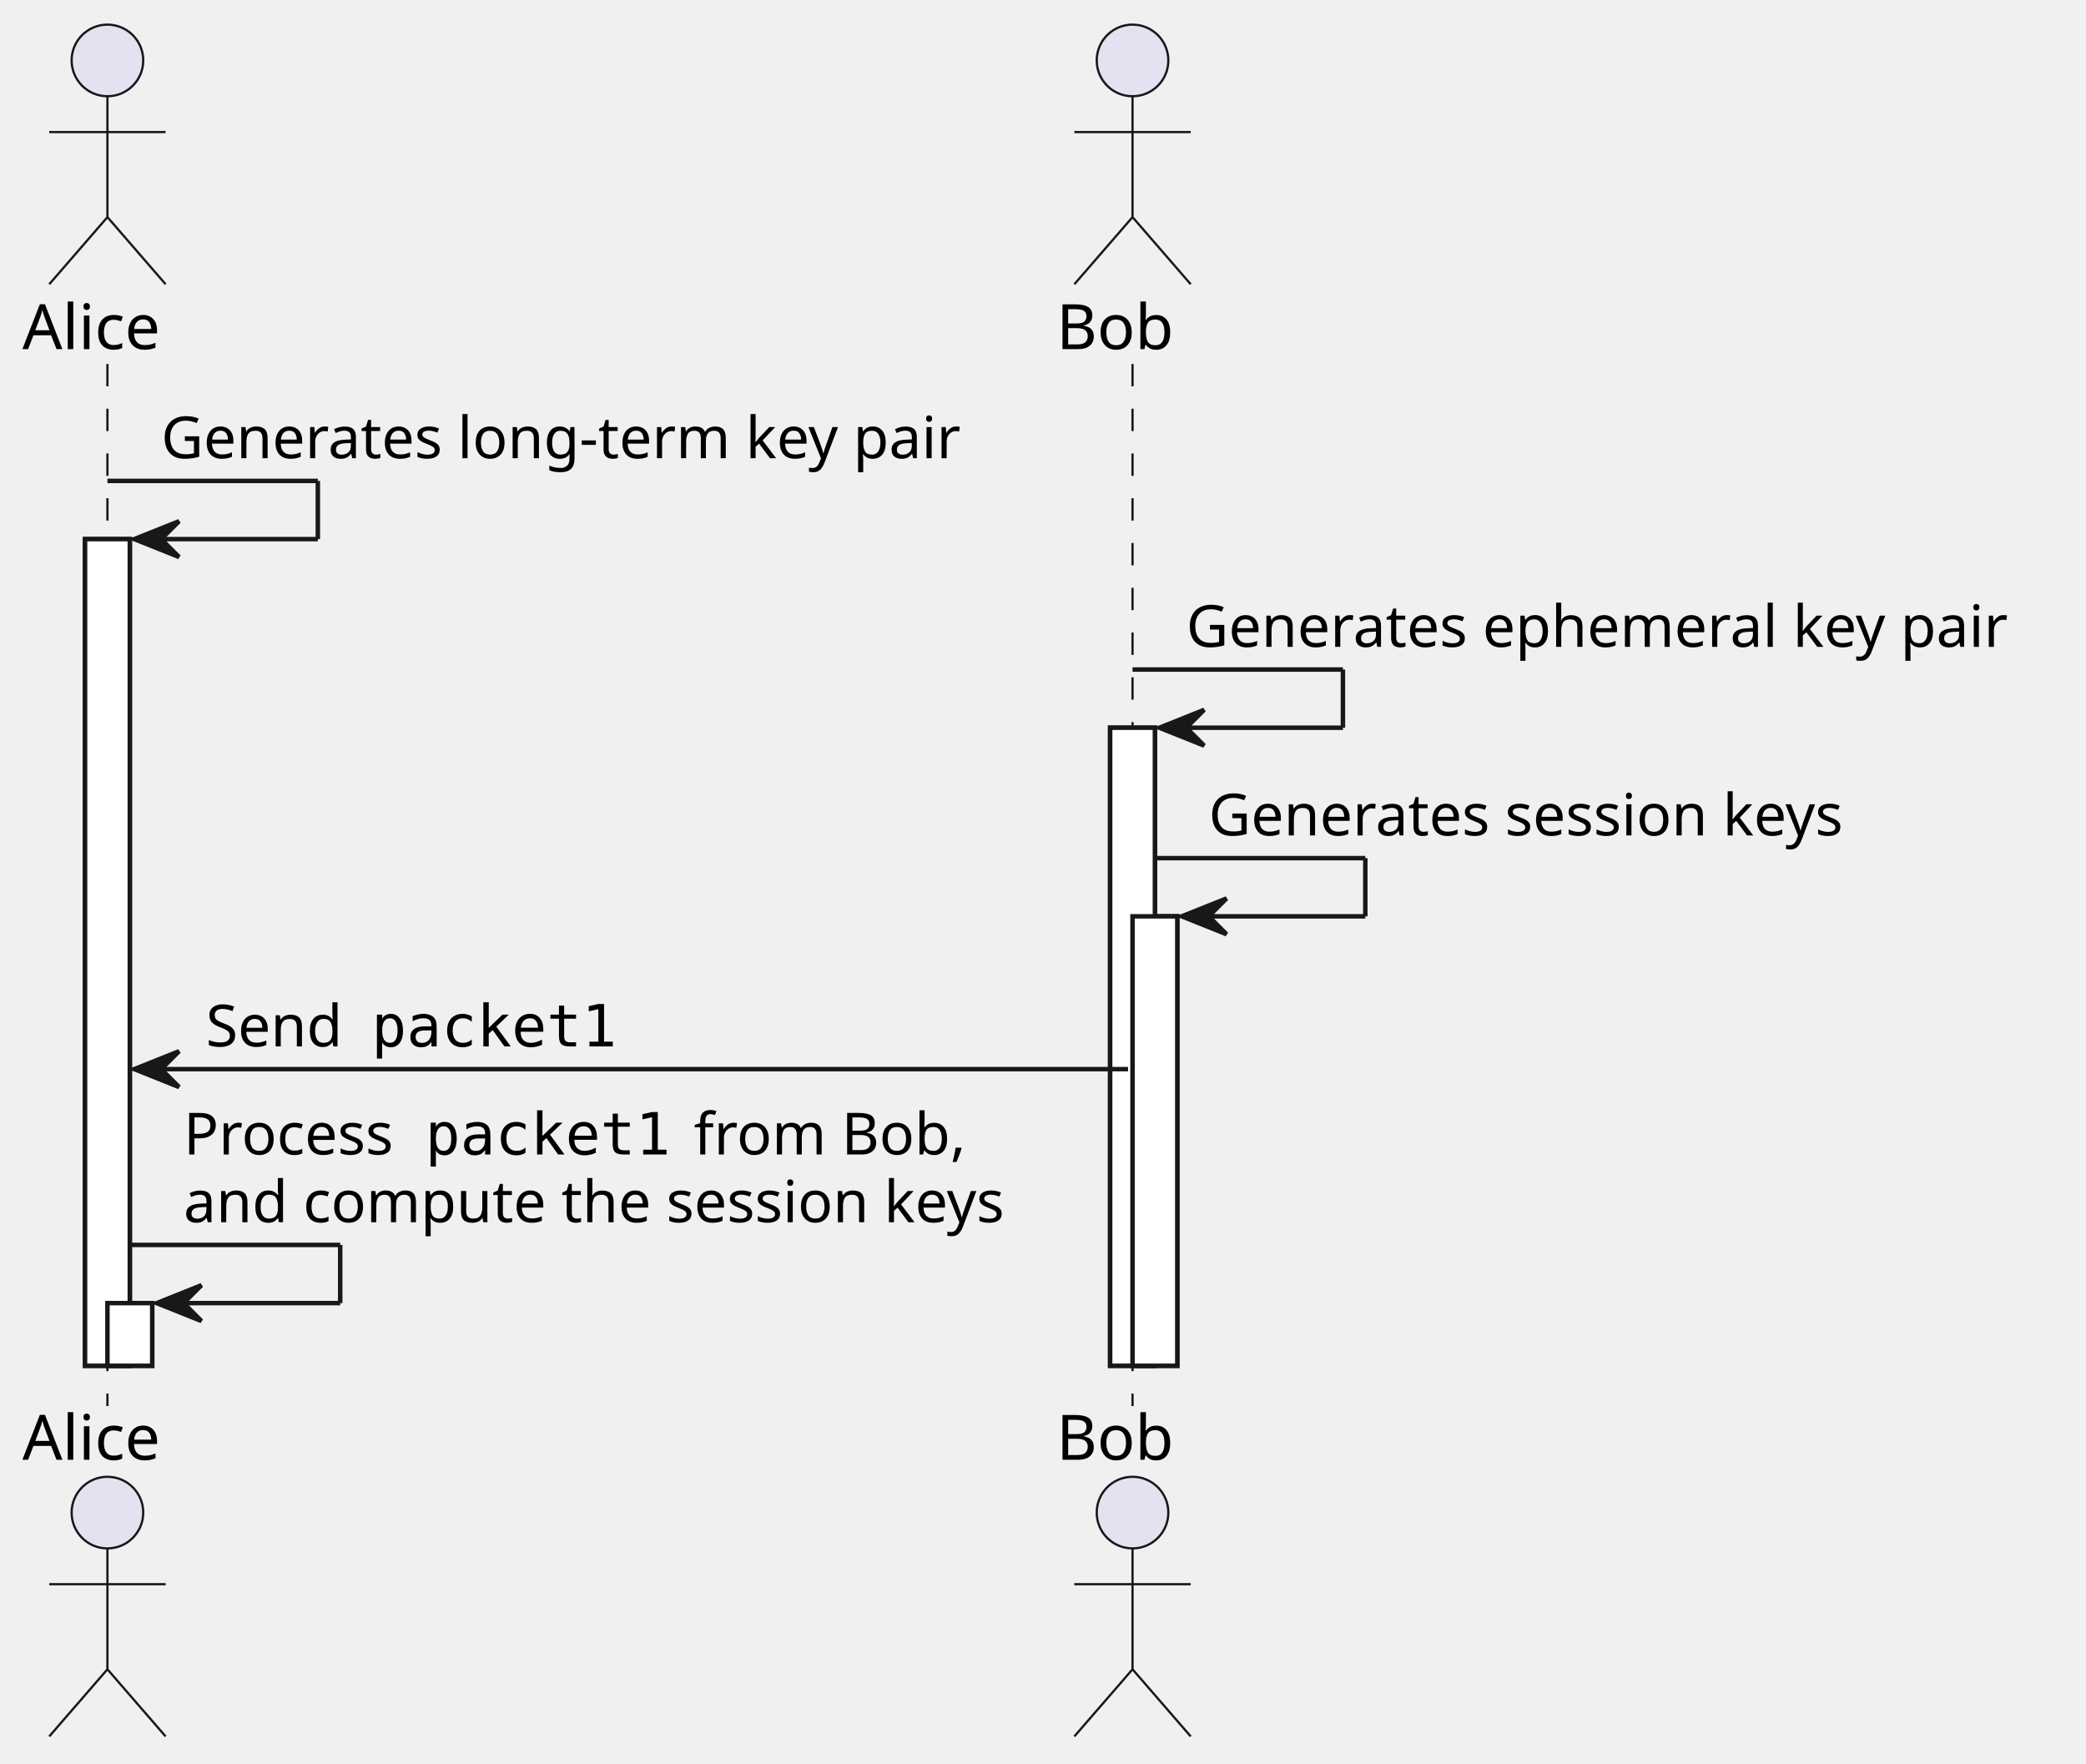
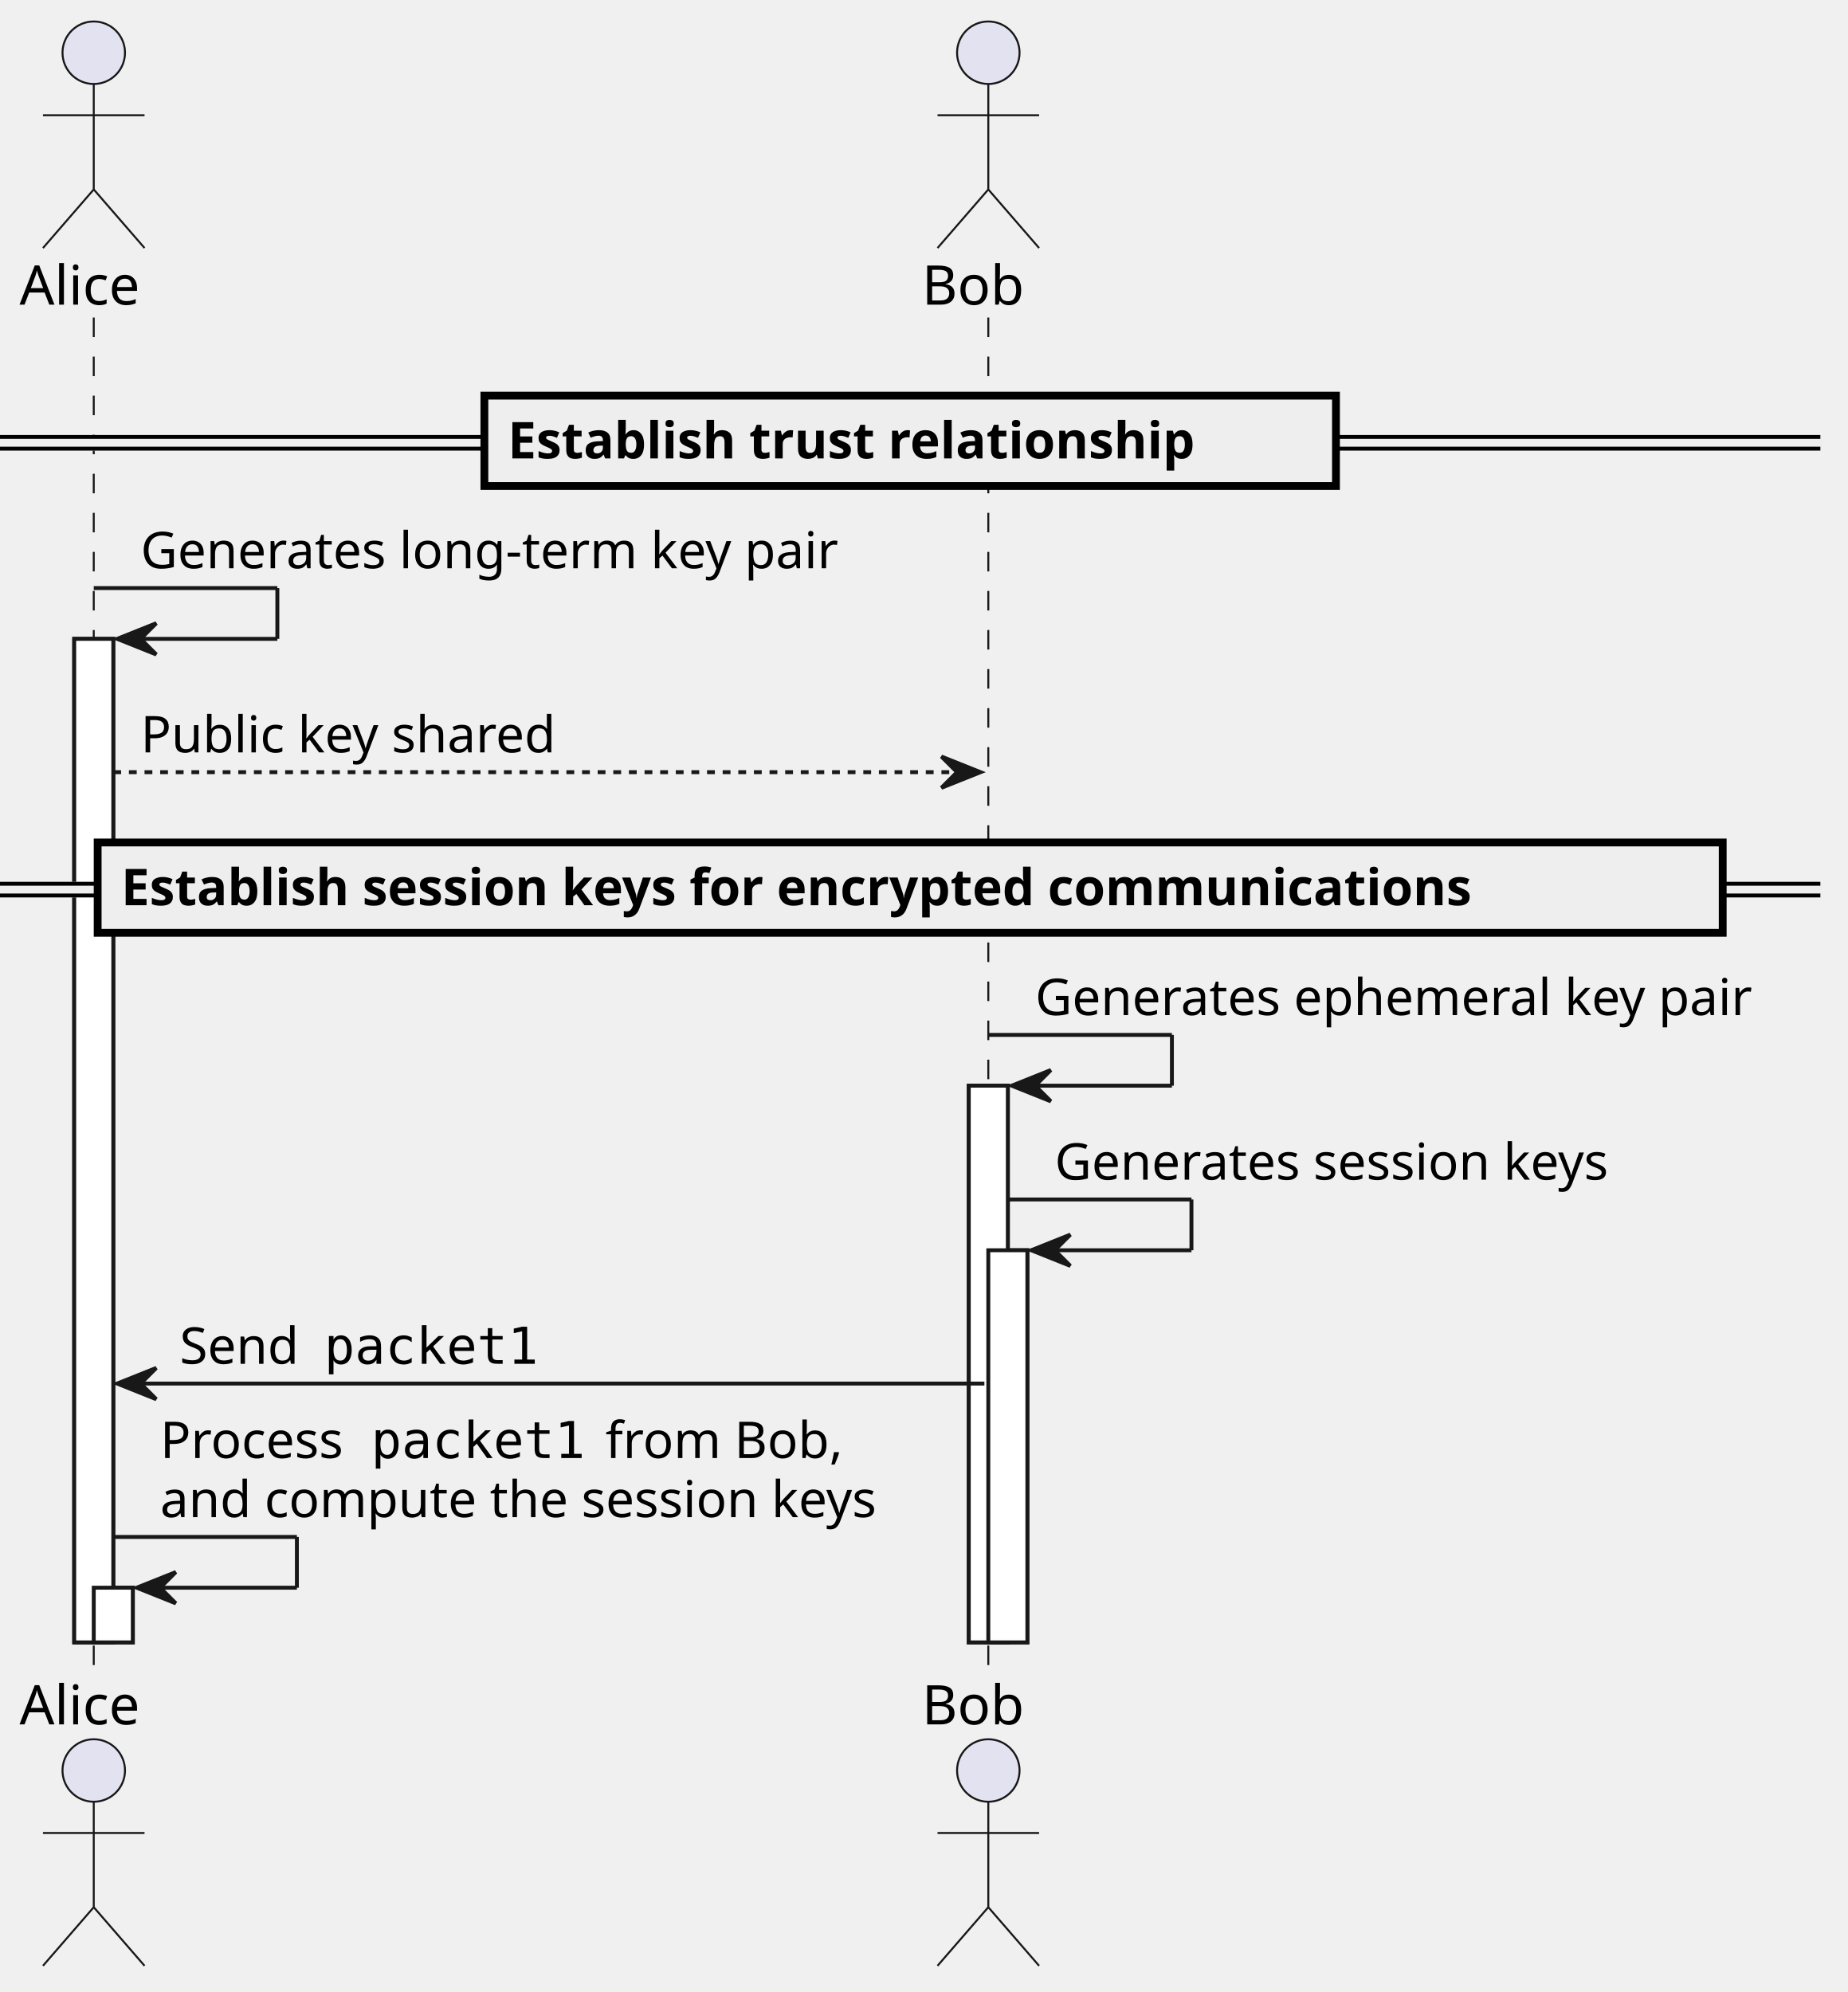
- <svg xmlns="http://www.w3.org/2000/svg" contentStyleType="text/css" height="394px" preserveAspectRatio="none" style="width:466px;height:394px;background:#FFFFFF;" version="1.1" viewBox="0 0 466 394" width="466px" zoomAndPan="magnify">
+ <svg xmlns="http://www.w3.org/2000/svg" contentStyleType="text/css" height="510px" preserveAspectRatio="none" style="width:473px;height:510px;background:#FFFFFF;" version="1.1" viewBox="0 0 473 510" width="473px" zoomAndPan="magnify">
  <defs />
  <g>
-     <rect fill="#FFFFFF" height="184.664" style="stroke:#181818;stroke-width:1.0;" width="10" x="19" y="120.43" />
-     <rect fill="#FFFFFF" height="14" style="stroke:#181818;stroke-width:1.0;" width="10" x="24" y="291.094" />
-     <rect fill="#FFFFFF" height="142.531" style="stroke:#181818;stroke-width:1.0;" width="10" x="248" y="162.562" />
-     <rect fill="#FFFFFF" height="100.398" style="stroke:#181818;stroke-width:1.0;" width="10" x="253" y="204.695" />
-     <line style="stroke:#181818;stroke-width:0.5;stroke-dasharray:5.0,5.0;" x1="24" x2="24" y1="81.297" y2="314.094" />
-     <line style="stroke:#181818;stroke-width:0.5;stroke-dasharray:5.0,5.0;" x1="253" x2="253" y1="81.297" y2="314.094" />
+     <rect fill="#FFFFFF" height="256.93" style="stroke:#181818;stroke-width:1.0;" width="10" x="19" y="163.562" />
+     <rect fill="#FFFFFF" height="14" style="stroke:#181818;stroke-width:1.0;" width="10" x="24" y="406.492" />
+     <rect fill="#FFFFFF" height="142.531" style="stroke:#181818;stroke-width:1.0;" width="10" x="248" y="277.961" />
+     <rect fill="#FFFFFF" height="100.398" style="stroke:#181818;stroke-width:1.0;" width="10" x="253" y="320.094" />
+     <line style="stroke:#181818;stroke-width:0.5;stroke-dasharray:5.0,5.0;" x1="24" x2="24" y1="81.297" y2="429.492" />
+     <line style="stroke:#181818;stroke-width:0.5;stroke-dasharray:5.0,5.0;" x1="253" x2="253" y1="81.297" y2="429.492" />
    <text fill="#000000" font-family="sans-serif" font-size="14" lengthAdjust="spacing" textLength="32" x="5" y="77.995">Alice</text>
    <ellipse cx="24" cy="13.5" fill="#E2E2F0" rx="8" ry="8" style="stroke:#181818;stroke-width:0.5;" />
    <path d="M24,21.5 L24,48.5 M11,29.5 L37,29.5 M24,48.5 L11,63.5 M24,48.5 L37,63.5 " fill="none" style="stroke:#181818;stroke-width:0.5;" />
-     <text fill="#000000" font-family="sans-serif" font-size="14" lengthAdjust="spacing" textLength="32" x="5" y="326.089">Alice</text>
-     <ellipse cx="24" cy="337.891" fill="#E2E2F0" rx="8" ry="8" style="stroke:#181818;stroke-width:0.5;" />
-     <path d="M24,345.891 L24,372.891 M11,353.891 L37,353.891 M24,372.891 L11,387.891 M24,372.891 L37,387.891 " fill="none" style="stroke:#181818;stroke-width:0.5;" />
+     <text fill="#000000" font-family="sans-serif" font-size="14" lengthAdjust="spacing" textLength="32" x="5" y="441.487">Alice</text>
+     <ellipse cx="24" cy="453.289" fill="#E2E2F0" rx="8" ry="8" style="stroke:#181818;stroke-width:0.5;" />
+     <path d="M24,461.289 L24,488.289 M11,469.289 L37,469.289 M24,488.289 L11,503.289 M24,488.289 L37,503.289 " fill="none" style="stroke:#181818;stroke-width:0.5;" />
    <text fill="#000000" font-family="sans-serif" font-size="14" lengthAdjust="spacing" textLength="28" x="236" y="77.995">Bob</text>
    <ellipse cx="253" cy="13.5" fill="#E2E2F0" rx="8" ry="8" style="stroke:#181818;stroke-width:0.5;" />
    <path d="M253,21.5 L253,48.5 M240,29.5 L266,29.5 M253,48.5 L240,63.5 M253,48.5 L266,63.5 " fill="none" style="stroke:#181818;stroke-width:0.5;" />
-     <text fill="#000000" font-family="sans-serif" font-size="14" lengthAdjust="spacing" textLength="28" x="236" y="326.089">Bob</text>
-     <ellipse cx="253" cy="337.891" fill="#E2E2F0" rx="8" ry="8" style="stroke:#181818;stroke-width:0.5;" />
-     <path d="M253,345.891 L253,372.891 M240,353.891 L266,353.891 M253,372.891 L240,387.891 M253,372.891 L266,387.891 " fill="none" style="stroke:#181818;stroke-width:0.5;" />
-     <rect fill="#FFFFFF" height="184.664" style="stroke:#181818;stroke-width:1.0;" width="10" x="19" y="120.43" />
-     <rect fill="#FFFFFF" height="14" style="stroke:#181818;stroke-width:1.0;" width="10" x="24" y="291.094" />
-     <rect fill="#FFFFFF" height="142.531" style="stroke:#181818;stroke-width:1.0;" width="10" x="248" y="162.562" />
-     <rect fill="#FFFFFF" height="100.398" style="stroke:#181818;stroke-width:1.0;" width="10" x="253" y="204.695" />
-     <line style="stroke:#181818;stroke-width:1.0;" x1="24" x2="71" y1="107.43" y2="107.43" />
-     <line style="stroke:#181818;stroke-width:1.0;" x1="71" x2="71" y1="107.43" y2="120.43" />
-     <line style="stroke:#181818;stroke-width:1.0;" x1="30" x2="71" y1="120.43" y2="120.43" />
-     <polygon fill="#181818" points="40,116.43,30,120.43,40,124.43,36,120.43" style="stroke:#181818;stroke-width:1.0;" />
-     <text fill="#000000" font-family="sans-serif" font-size="13" lengthAdjust="spacing" textLength="188" x="36" y="102.364">Generates long-term key pair</text>
-     <line style="stroke:#181818;stroke-width:1.0;" x1="253" x2="300" y1="149.562" y2="149.562" />
-     <line style="stroke:#181818;stroke-width:1.0;" x1="300" x2="300" y1="149.562" y2="162.562" />
-     <line style="stroke:#181818;stroke-width:1.0;" x1="259" x2="300" y1="162.562" y2="162.562" />
-     <polygon fill="#181818" points="269,158.562,259,162.562,269,166.562,265,162.562" style="stroke:#181818;stroke-width:1.0;" />
-     <text fill="#000000" font-family="sans-serif" font-size="13" lengthAdjust="spacing" textLength="194" x="265" y="144.497">Generates ephemeral key pair</text>
-     <line style="stroke:#181818;stroke-width:1.0;" x1="258" x2="305" y1="191.695" y2="191.695" />
-     <line style="stroke:#181818;stroke-width:1.0;" x1="305" x2="305" y1="191.695" y2="204.695" />
-     <line style="stroke:#181818;stroke-width:1.0;" x1="264" x2="305" y1="204.695" y2="204.695" />
-     <polygon fill="#181818" points="274,200.695,264,204.695,274,208.695,270,204.695" style="stroke:#181818;stroke-width:1.0;" />
-     <text fill="#000000" font-family="sans-serif" font-size="13" lengthAdjust="spacing" textLength="152" x="270" y="186.629">Generates session keys</text>
-     <polygon fill="#181818" points="40,234.828,30,238.828,40,242.828,36,238.828" style="stroke:#181818;stroke-width:1.0;" />
-     <line style="stroke:#181818;stroke-width:1.0;" x1="34" x2="252" y1="238.828" y2="238.828" />
-     <text fill="#000000" font-family="sans-serif" font-size="13" lengthAdjust="spacing" textLength="33" x="46" y="233.762">Send</text>
-     <text fill="#000000" font-family="monospace" font-size="13" lengthAdjust="spacing" textLength="56" x="83" y="233.762">packet1</text>
-     <line style="stroke:#181818;stroke-width:1.0;" x1="29" x2="76" y1="278.094" y2="278.094" />
-     <line style="stroke:#181818;stroke-width:1.0;" x1="76" x2="76" y1="278.094" y2="291.094" />
-     <line style="stroke:#181818;stroke-width:1.0;" x1="35" x2="76" y1="291.094" y2="291.094" />
-     <polygon fill="#181818" points="45,287.094,35,291.094,45,295.094,41,291.094" style="stroke:#181818;stroke-width:1.0;" />
-     <text fill="#000000" font-family="sans-serif" font-size="13" lengthAdjust="spacing" textLength="50" x="41" y="257.895">Process</text>
-     <text fill="#000000" font-family="monospace" font-size="13" lengthAdjust="spacing" textLength="56" x="95" y="257.895">packet1</text>
-     <text fill="#000000" font-family="sans-serif" font-size="13" lengthAdjust="spacing" textLength="63" x="155" y="257.895">from Bob,</text>
-     <text fill="#000000" font-family="sans-serif" font-size="13" lengthAdjust="spacing" textLength="195" x="41" y="273.028">and compute the session keys</text>
+     <text fill="#000000" font-family="sans-serif" font-size="14" lengthAdjust="spacing" textLength="28" x="236" y="441.487">Bob</text>
+     <ellipse cx="253" cy="453.289" fill="#E2E2F0" rx="8" ry="8" style="stroke:#181818;stroke-width:0.5;" />
+     <path d="M253,461.289 L253,488.289 M240,469.289 L266,469.289 M253,488.289 L240,503.289 M253,488.289 L266,503.289 " fill="none" style="stroke:#181818;stroke-width:0.5;" />
+     <rect fill="#FFFFFF" height="256.93" style="stroke:#181818;stroke-width:1.0;" width="10" x="19" y="163.562" />
+     <rect fill="#FFFFFF" height="14" style="stroke:#181818;stroke-width:1.0;" width="10" x="24" y="406.492" />
+     <rect fill="#FFFFFF" height="142.531" style="stroke:#181818;stroke-width:1.0;" width="10" x="248" y="277.961" />
+     <rect fill="#FFFFFF" height="100.398" style="stroke:#181818;stroke-width:1.0;" width="10" x="253" y="320.094" />
+     <rect fill="#EEEEEE" height="3" style="stroke:#EEEEEE;stroke-width:1.0;" width="466" x="0" y="111.863" />
+     <line style="stroke:#000000;stroke-width:1.0;" x1="0" x2="466" y1="111.863" y2="111.863" />
+     <line style="stroke:#000000;stroke-width:1.0;" x1="0" x2="466" y1="114.863" y2="114.863" />
+     <rect fill="#EEEEEE" height="23.133" style="stroke:#000000;stroke-width:2.0;" width="218" x="124" y="101.297" />
+     <text fill="#000000" font-family="sans-serif" font-size="13" font-weight="bold" lengthAdjust="spacing" textLength="199" x="130" y="117.364">Establish trust relationship</text>
+     <line style="stroke:#181818;stroke-width:1.0;" x1="24" x2="71" y1="150.562" y2="150.562" />
+     <line style="stroke:#181818;stroke-width:1.0;" x1="71" x2="71" y1="150.562" y2="163.562" />
+     <line style="stroke:#181818;stroke-width:1.0;" x1="30" x2="71" y1="163.562" y2="163.562" />
+     <polygon fill="#181818" points="40,159.562,30,163.562,40,167.562,36,163.562" style="stroke:#181818;stroke-width:1.0;" />
+     <text fill="#000000" font-family="sans-serif" font-size="13" lengthAdjust="spacing" textLength="188" x="36" y="145.497">Generates long-term key pair</text>
+     <polygon fill="#181818" points="241,193.695,251,197.695,241,201.695,245,197.695" style="stroke:#181818;stroke-width:1.0;" />
+     <line style="stroke:#181818;stroke-width:1.0;stroke-dasharray:2.0,2.0;" x1="29" x2="247" y1="197.695" y2="197.695" />
+     <text fill="#000000" font-family="sans-serif" font-size="13" lengthAdjust="spacing" textLength="111" x="36" y="192.629">Public key shared</text>
+     <rect fill="#EEEEEE" height="3" style="stroke:#EEEEEE;stroke-width:1.0;" width="466" x="0" y="226.262" />
+     <line style="stroke:#000000;stroke-width:1.0;" x1="0" x2="466" y1="226.262" y2="226.262" />
+     <line style="stroke:#000000;stroke-width:1.0;" x1="0" x2="466" y1="229.262" y2="229.262" />
+     <rect fill="#EEEEEE" height="23.133" style="stroke:#000000;stroke-width:2.0;" width="416" x="25" y="215.695" />
+     <text fill="#000000" font-family="sans-serif" font-size="13" font-weight="bold" lengthAdjust="spacing" textLength="397" x="31" y="231.762">Establish session keys for encrypted communications</text>
+     <line style="stroke:#181818;stroke-width:1.0;" x1="253" x2="300" y1="264.961" y2="264.961" />
+     <line style="stroke:#181818;stroke-width:1.0;" x1="300" x2="300" y1="264.961" y2="277.961" />
+     <line style="stroke:#181818;stroke-width:1.0;" x1="259" x2="300" y1="277.961" y2="277.961" />
+     <polygon fill="#181818" points="269,273.961,259,277.961,269,281.961,265,277.961" style="stroke:#181818;stroke-width:1.0;" />
+     <text fill="#000000" font-family="sans-serif" font-size="13" lengthAdjust="spacing" textLength="194" x="265" y="259.895">Generates ephemeral key pair</text>
+     <line style="stroke:#181818;stroke-width:1.0;" x1="258" x2="305" y1="307.094" y2="307.094" />
+     <line style="stroke:#181818;stroke-width:1.0;" x1="305" x2="305" y1="307.094" y2="320.094" />
+     <line style="stroke:#181818;stroke-width:1.0;" x1="264" x2="305" y1="320.094" y2="320.094" />
+     <polygon fill="#181818" points="274,316.094,264,320.094,274,324.094,270,320.094" style="stroke:#181818;stroke-width:1.0;" />
+     <text fill="#000000" font-family="sans-serif" font-size="13" lengthAdjust="spacing" textLength="152" x="270" y="302.028">Generates session keys</text>
+     <polygon fill="#181818" points="40,350.227,30,354.227,40,358.227,36,354.227" style="stroke:#181818;stroke-width:1.0;" />
+     <line style="stroke:#181818;stroke-width:1.0;" x1="34" x2="252" y1="354.227" y2="354.227" />
+     <text fill="#000000" font-family="sans-serif" font-size="13" lengthAdjust="spacing" textLength="33" x="46" y="349.161">Send</text>
+     <text fill="#000000" font-family="monospace" font-size="13" lengthAdjust="spacing" textLength="56" x="83" y="349.161">packet1</text>
+     <line style="stroke:#181818;stroke-width:1.0;" x1="29" x2="76" y1="393.492" y2="393.492" />
+     <line style="stroke:#181818;stroke-width:1.0;" x1="76" x2="76" y1="393.492" y2="406.492" />
+     <line style="stroke:#181818;stroke-width:1.0;" x1="35" x2="76" y1="406.492" y2="406.492" />
+     <polygon fill="#181818" points="45,402.492,35,406.492,45,410.492,41,406.492" style="stroke:#181818;stroke-width:1.0;" />
+     <text fill="#000000" font-family="sans-serif" font-size="13" lengthAdjust="spacing" textLength="50" x="41" y="373.293">Process</text>
+     <text fill="#000000" font-family="monospace" font-size="13" lengthAdjust="spacing" textLength="56" x="95" y="373.293">packet1</text>
+     <text fill="#000000" font-family="sans-serif" font-size="13" lengthAdjust="spacing" textLength="63" x="155" y="373.293">from Bob,</text>
+     <text fill="#000000" font-family="sans-serif" font-size="13" lengthAdjust="spacing" textLength="195" x="41" y="388.426">and compute the session keys</text>
  </g>
</svg>
